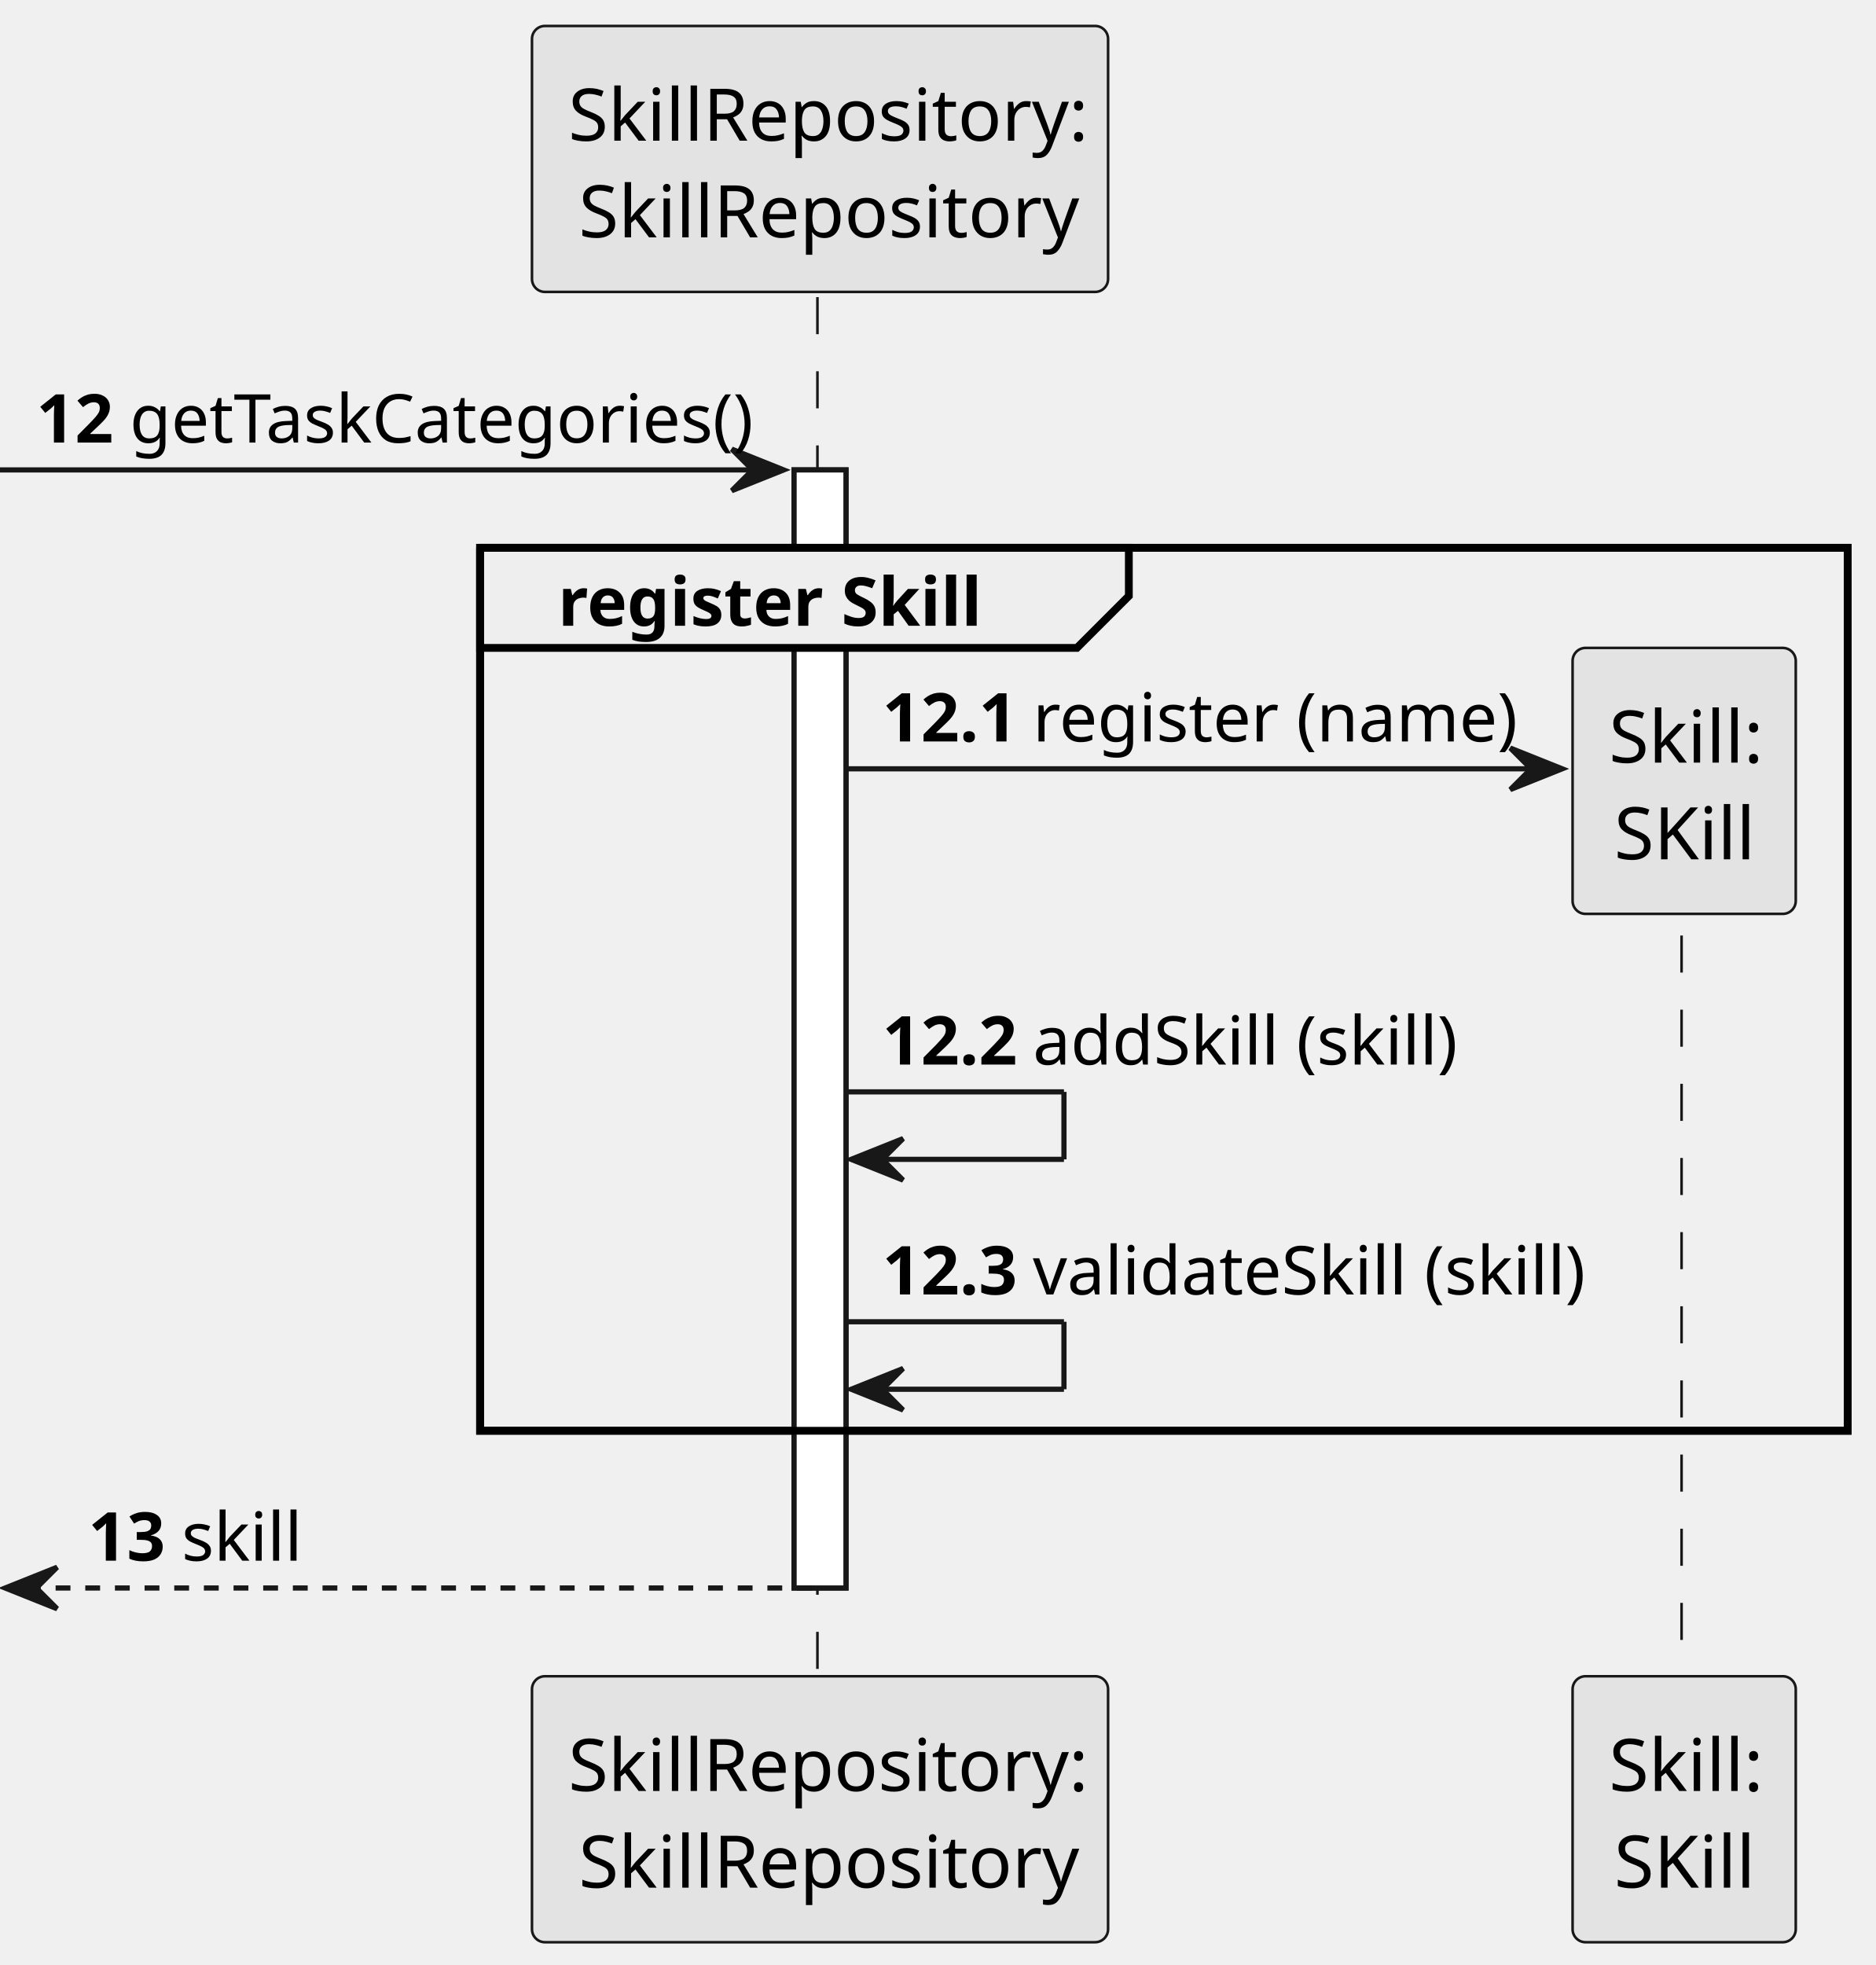
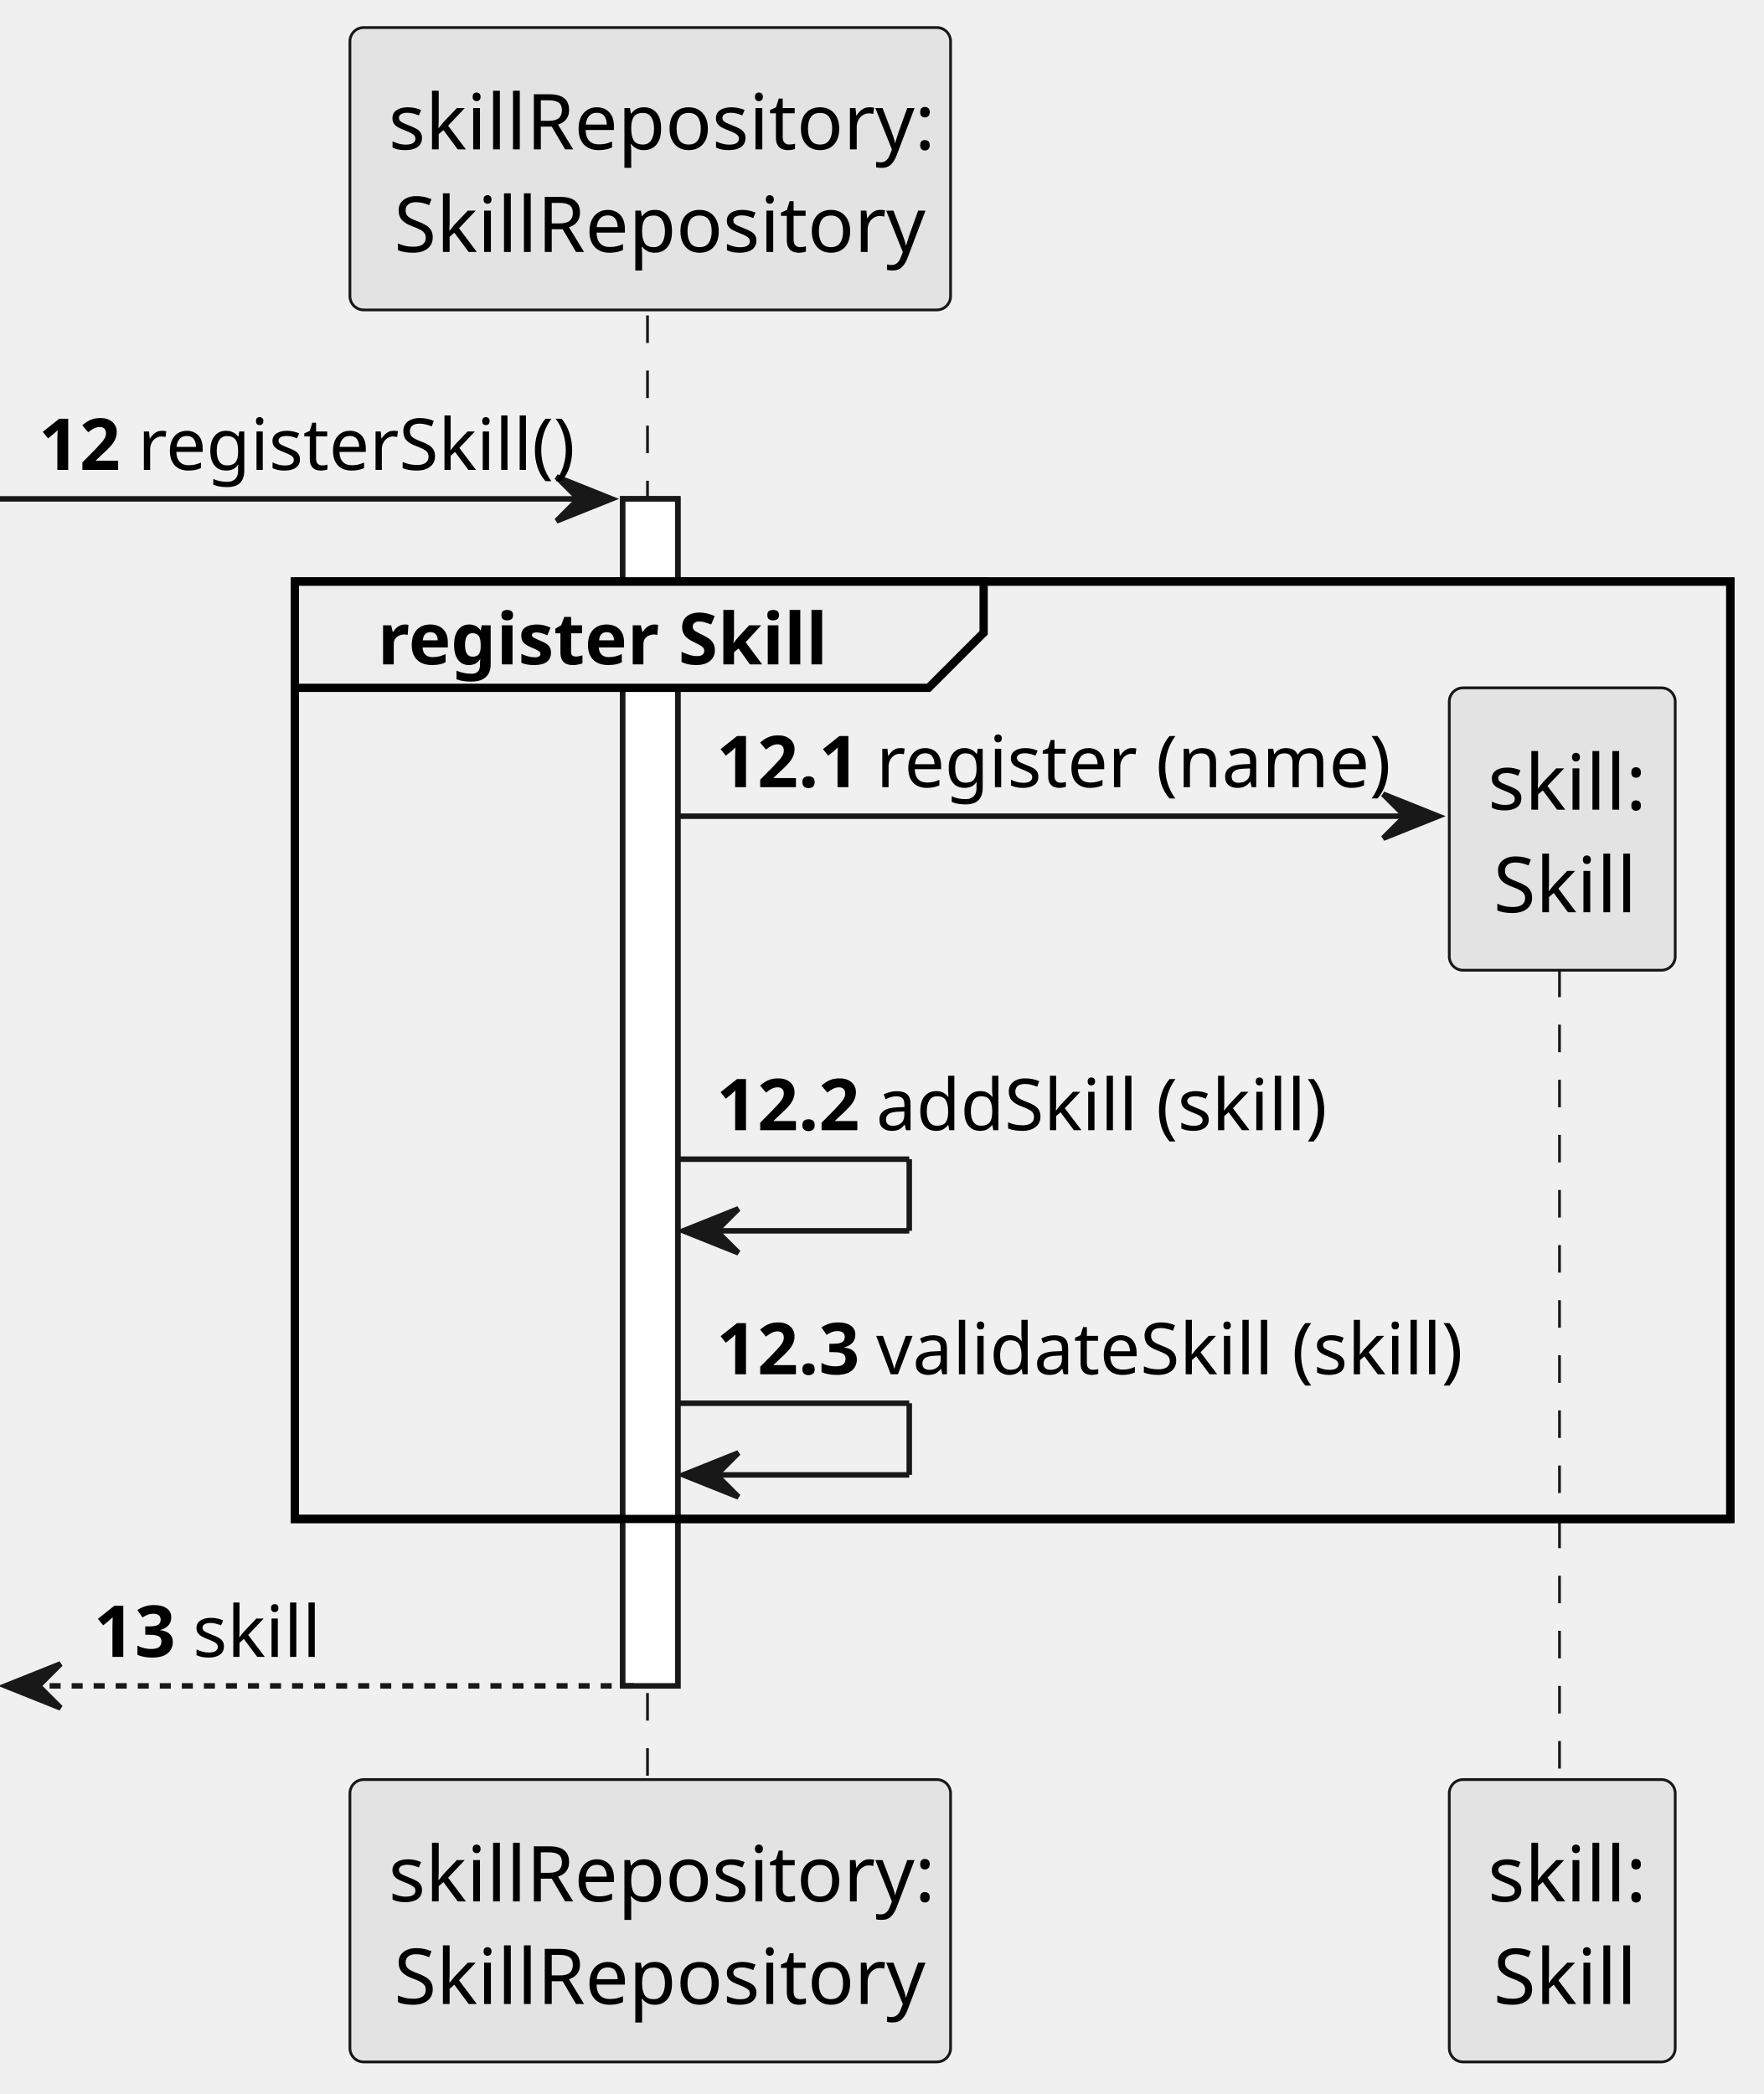
- <svg xmlns="http://www.w3.org/2000/svg" contentStyleType="text/css" height="266px" preserveAspectRatio="none" style="width:253px;height:265px;background:#FFFFFF;" version="1.1" viewBox="0 0 253 265" width="253.4px" zoomAndPan="magnify">
+ <svg xmlns="http://www.w3.org/2000/svg" contentStyleType="text/css" height="380px" preserveAspectRatio="none" style="width:320px;height:380px;background:#FFFFFF;" version="1.1" viewBox="0 0 320 380" width="320px" zoomAndPan="magnify">
  <defs />
  <g>
-     <rect fill="#FFFFFF" height="150.784" style="stroke:#181818;stroke-width:0.7;" width="7" x="107.1" y="63.373" />
-     <rect fill="none" height="119.081" style="stroke:#000000;stroke-width:1.05;" width="184.45" x="64.75" y="73.873" />
-     <line style="stroke:#181818;stroke-width:0.35;stroke-dasharray:5.0,5.0;" x1="110.25" x2="110.25" y1="40.069" y2="226.758" />
-     <line style="stroke:#181818;stroke-width:0.35;stroke-dasharray:5.0,5.0;" x1="226.8" x2="226.8" y1="116.162" y2="226.758" />
-     <rect fill="#E3E3E3" height="35.87" rx="1.75" ry="1.75" style="stroke:#181818;stroke-width:0.35;" width="77.7" x="71.75" y="3.5" />
-     <text fill="#000000" font-family="sans-serif" font-size="9.8" lengthAdjust="spacing" textLength="67.9" x="76.65" y="18.975">SkillRepository:</text>
-     <text fill="#000000" font-family="sans-serif" font-size="9.8" lengthAdjust="spacing" textLength="65.1" x="78.05" y="32.01">SkillRepository</text>
-     <rect fill="#E3E3E3" height="35.87" rx="1.75" ry="1.75" style="stroke:#181818;stroke-width:0.35;" width="77.7" x="71.75" y="226.058" />
-     <text fill="#000000" font-family="sans-serif" font-size="9.8" lengthAdjust="spacing" textLength="67.9" x="76.65" y="241.533">SkillRepository:</text>
-     <text fill="#000000" font-family="sans-serif" font-size="9.8" lengthAdjust="spacing" textLength="65.1" x="78.05" y="254.568">SkillRepository</text>
-     <rect fill="#E3E3E3" height="35.87" rx="1.75" ry="1.75" style="stroke:#181818;stroke-width:0.35;" width="30.1" x="212.1" y="226.058" />
-     <text fill="#000000" font-family="sans-serif" font-size="9.8" lengthAdjust="spacing" textLength="20.3" x="217" y="241.533">Skill:</text>
-     <text fill="#000000" font-family="sans-serif" font-size="9.8" lengthAdjust="spacing" textLength="18.9" x="217.7" y="254.568">SKill</text>
-     <rect fill="#FFFFFF" height="150.784" style="stroke:#181818;stroke-width:0.7;" width="7" x="107.1" y="63.373" />
-     <polygon fill="#181818" points="98.7,60.573,105.7,63.373,98.7,66.173,101.5,63.373" style="stroke:#181818;stroke-width:0.7;" />
-     <line style="stroke:#181818;stroke-width:0.7;" x1="0" x2="102.9" y1="63.373" y2="63.373" />
-     <text fill="#000000" font-family="sans-serif" font-size="9.1" font-weight="bold" lengthAdjust="spacing" textLength="9.8" x="4.9" y="59.689">12</text>
-     <text fill="#000000" font-family="sans-serif" font-size="9.1" lengthAdjust="spacing" textLength="81.2" x="17.5" y="59.689">getTaskCategories()</text>
-     <path d="M64.75,73.873 L152.25,73.873 L152.25,80.377 L145.25,87.377 L64.75,87.377 L64.75,73.873 " fill="#EEEEEE" style="stroke:#000000;stroke-width:1.05;" />
-     <rect fill="none" height="119.081" style="stroke:#000000;stroke-width:1.05;" width="184.45" x="64.75" y="73.873" />
-     <text fill="#000000" font-family="sans-serif" font-size="9.1" font-weight="bold" lengthAdjust="spacing" textLength="56" x="75.25" y="84.393">register Skill</text>
-     <polygon fill="#181818" points="203.7,100.881,210.7,103.681,203.7,106.481,206.5,103.681" style="stroke:#181818;stroke-width:0.7;" />
-     <line style="stroke:#181818;stroke-width:0.7;" x1="114.1" x2="207.9" y1="103.681" y2="103.681" />
-     <text fill="#000000" font-family="sans-serif" font-size="9.1" font-weight="bold" lengthAdjust="spacing" textLength="17.5" x="119" y="99.997">12.1</text>
-     <text fill="#000000" font-family="sans-serif" font-size="9.1" lengthAdjust="spacing" textLength="60.9" x="139.3" y="99.997">register (name)</text>
-     <rect fill="#E3E3E3" height="35.87" rx="1.75" ry="1.75" style="stroke:#181818;stroke-width:0.35;" width="30.1" x="212.1" y="87.377" />
-     <text fill="#000000" font-family="sans-serif" font-size="9.8" lengthAdjust="spacing" textLength="20.3" x="217" y="102.852">Skill:</text>
-     <text fill="#000000" font-family="sans-serif" font-size="9.8" lengthAdjust="spacing" textLength="18.9" x="217.7" y="115.887">SKill</text>
-     <line style="stroke:#181818;stroke-width:0.7;" x1="114.1" x2="143.5" y1="147.25" y2="147.25" />
-     <line style="stroke:#181818;stroke-width:0.7;" x1="143.5" x2="143.5" y1="147.25" y2="156.35" />
-     <line style="stroke:#181818;stroke-width:0.7;" x1="114.8" x2="143.5" y1="156.35" y2="156.35" />
-     <polygon fill="#181818" points="121.8,153.55,114.8,156.35,121.8,159.15,119,156.35" style="stroke:#181818;stroke-width:0.7;" />
-     <text fill="#000000" font-family="sans-serif" font-size="9.1" font-weight="bold" lengthAdjust="spacing" textLength="17.5" x="119" y="143.566">12.2</text>
-     <text fill="#000000" font-family="sans-serif" font-size="9.1" lengthAdjust="spacing" textLength="56.7" x="139.3" y="143.566">addSkill (skill)</text>
-     <line style="stroke:#181818;stroke-width:0.7;" x1="114.1" x2="143.5" y1="178.254" y2="178.254" />
-     <line style="stroke:#181818;stroke-width:0.7;" x1="143.5" x2="143.5" y1="178.254" y2="187.354" />
-     <line style="stroke:#181818;stroke-width:0.7;" x1="114.8" x2="143.5" y1="187.354" y2="187.354" />
-     <polygon fill="#181818" points="121.8,184.554,114.8,187.354,121.8,190.154,119,187.354" style="stroke:#181818;stroke-width:0.7;" />
-     <text fill="#000000" font-family="sans-serif" font-size="9.1" font-weight="bold" lengthAdjust="spacing" textLength="17.5" x="119" y="174.57">12.3</text>
-     <text fill="#000000" font-family="sans-serif" font-size="9.1" lengthAdjust="spacing" textLength="72.1" x="139.3" y="174.57">validateSkill (skill)</text>
-     <polygon fill="#181818" points="7.7,211.358,0.7,214.158,7.7,216.958,4.9,214.158" style="stroke:#181818;stroke-width:0.7;" />
-     <line style="stroke:#181818;stroke-width:0.7;stroke-dasharray:2.0,2.0;" x1="3.5" x2="109.9" y1="214.158" y2="214.158" />
-     <text fill="#000000" font-family="sans-serif" font-size="9.1" font-weight="bold" lengthAdjust="spacing" textLength="9.8" x="11.9" y="210.474">13</text>
-     <text fill="#000000" font-family="sans-serif" font-size="9.1" lengthAdjust="spacing" textLength="16.1" x="24.5" y="210.474">skill</text>
+     <rect fill="#FFFFFF" height="215.406" style="stroke:#181818;stroke-width:1.0;" width="10" x="113" y="90.533" />
+     <rect fill="none" height="170.115" style="stroke:#000000;stroke-width:1.5;" width="260.5" x="53.5" y="105.533" />
+     <line style="stroke:#181818;stroke-width:0.5;stroke-dasharray:5.0,5.0;" x1="117.5" x2="117.5" y1="57.242" y2="323.94" />
+     <line style="stroke:#181818;stroke-width:0.5;stroke-dasharray:5.0,5.0;" x1="283" x2="283" y1="165.945" y2="323.94" />
+     <rect fill="#E3E3E3" height="51.242" rx="2.5" ry="2.5" style="stroke:#181818;stroke-width:0.5;" width="109" x="63.5" y="5" />
+     <text fill="#000000" font-family="sans-serif" font-size="14" lengthAdjust="spacing" textLength="95" x="70.5" y="27.107">skillRepository:</text>
+     <text fill="#000000" font-family="sans-serif" font-size="14" lengthAdjust="spacing" textLength="93" x="71.5" y="45.728">SkillRepository</text>
+     <rect fill="#E3E3E3" height="51.242" rx="2.5" ry="2.5" style="stroke:#181818;stroke-width:0.5;" width="109" x="63.5" y="322.94" />
+     <text fill="#000000" font-family="sans-serif" font-size="14" lengthAdjust="spacing" textLength="95" x="70.5" y="345.047">skillRepository:</text>
+     <text fill="#000000" font-family="sans-serif" font-size="14" lengthAdjust="spacing" textLength="93" x="71.5" y="363.668">SkillRepository</text>
+     <rect fill="#E3E3E3" height="51.242" rx="2.5" ry="2.5" style="stroke:#181818;stroke-width:0.5;" width="41" x="263" y="322.94" />
+     <text fill="#000000" font-family="sans-serif" font-size="14" lengthAdjust="spacing" textLength="27" x="270" y="345.047">skill:</text>
+     <text fill="#000000" font-family="sans-serif" font-size="14" lengthAdjust="spacing" textLength="25" x="271" y="363.668">Skill</text>
+     <rect fill="#FFFFFF" height="215.406" style="stroke:#181818;stroke-width:1.0;" width="10" x="113" y="90.533" />
+     <polygon fill="#181818" points="101,86.533,111,90.533,101,94.533,105,90.533" style="stroke:#181818;stroke-width:1.0;" />
+     <line style="stroke:#181818;stroke-width:1.0;" x1="0" x2="107" y1="90.533" y2="90.533" />
+     <text fill="#000000" font-family="sans-serif" font-size="13" font-weight="bold" lengthAdjust="spacing" textLength="14" x="7" y="85.27">12</text>
+     <text fill="#000000" font-family="sans-serif" font-size="13" lengthAdjust="spacing" textLength="76" x="25" y="85.27">registerSkill()</text>
+     <path d="M53.5,105.533 L178.5,105.533 L178.5,114.824 L168.5,124.824 L53.5,124.824 L53.5,105.533 " fill="#EEEEEE" style="stroke:#000000;stroke-width:1.5;" />
+     <rect fill="none" height="170.115" style="stroke:#000000;stroke-width:1.5;" width="260.5" x="53.5" y="105.533" />
+     <text fill="#000000" font-family="sans-serif" font-size="13" font-weight="bold" lengthAdjust="spacing" textLength="80" x="68.5" y="120.561">register Skill</text>
+     <polygon fill="#181818" points="251,144.115,261,148.115,251,152.115,255,148.115" style="stroke:#181818;stroke-width:1.0;" />
+     <line style="stroke:#181818;stroke-width:1.0;" x1="123" x2="257" y1="148.115" y2="148.115" />
+     <text fill="#000000" font-family="sans-serif" font-size="13" font-weight="bold" lengthAdjust="spacing" textLength="25" x="130" y="142.852">12.1</text>
+     <text fill="#000000" font-family="sans-serif" font-size="13" lengthAdjust="spacing" textLength="87" x="159" y="142.852">register (name)</text>
+     <rect fill="#E3E3E3" height="51.242" rx="2.5" ry="2.5" style="stroke:#181818;stroke-width:0.5;" width="41" x="263" y="124.824" />
+     <text fill="#000000" font-family="sans-serif" font-size="14" lengthAdjust="spacing" textLength="27" x="270" y="146.932">skill:</text>
+     <text fill="#000000" font-family="sans-serif" font-size="14" lengthAdjust="spacing" textLength="25" x="271" y="165.553">Skill</text>
+     <line style="stroke:#181818;stroke-width:1.0;" x1="123" x2="165" y1="210.357" y2="210.357" />
+     <line style="stroke:#181818;stroke-width:1.0;" x1="165" x2="165" y1="210.357" y2="223.357" />
+     <line style="stroke:#181818;stroke-width:1.0;" x1="124" x2="165" y1="223.357" y2="223.357" />
+     <polygon fill="#181818" points="134,219.357,124,223.357,134,227.357,130,223.357" style="stroke:#181818;stroke-width:1.0;" />
+     <text fill="#000000" font-family="sans-serif" font-size="13" font-weight="bold" lengthAdjust="spacing" textLength="25" x="130" y="205.095">12.2</text>
+     <text fill="#000000" font-family="sans-serif" font-size="13" lengthAdjust="spacing" textLength="81" x="159" y="205.095">addSkill (skill)</text>
+     <line style="stroke:#181818;stroke-width:1.0;" x1="123" x2="165" y1="254.648" y2="254.648" />
+     <line style="stroke:#181818;stroke-width:1.0;" x1="165" x2="165" y1="254.648" y2="267.648" />
+     <line style="stroke:#181818;stroke-width:1.0;" x1="124" x2="165" y1="267.648" y2="267.648" />
+     <polygon fill="#181818" points="134,263.648,124,267.648,134,271.648,130,267.648" style="stroke:#181818;stroke-width:1.0;" />
+     <text fill="#000000" font-family="sans-serif" font-size="13" font-weight="bold" lengthAdjust="spacing" textLength="25" x="130" y="249.386">12.3</text>
+     <text fill="#000000" font-family="sans-serif" font-size="13" lengthAdjust="spacing" textLength="103" x="159" y="249.386">validateSkill (skill)</text>
+     <polygon fill="#181818" points="11,301.94,1,305.94,11,309.94,7,305.94" style="stroke:#181818;stroke-width:1.0;" />
+     <line style="stroke:#181818;stroke-width:1.0;stroke-dasharray:2.0,2.0;" x1="5" x2="117" y1="305.94" y2="305.94" />
+     <text fill="#000000" font-family="sans-serif" font-size="13" font-weight="bold" lengthAdjust="spacing" textLength="14" x="17" y="300.677">13</text>
+     <text fill="#000000" font-family="sans-serif" font-size="13" lengthAdjust="spacing" textLength="23" x="35" y="300.677">skill</text>
  </g>
</svg>
